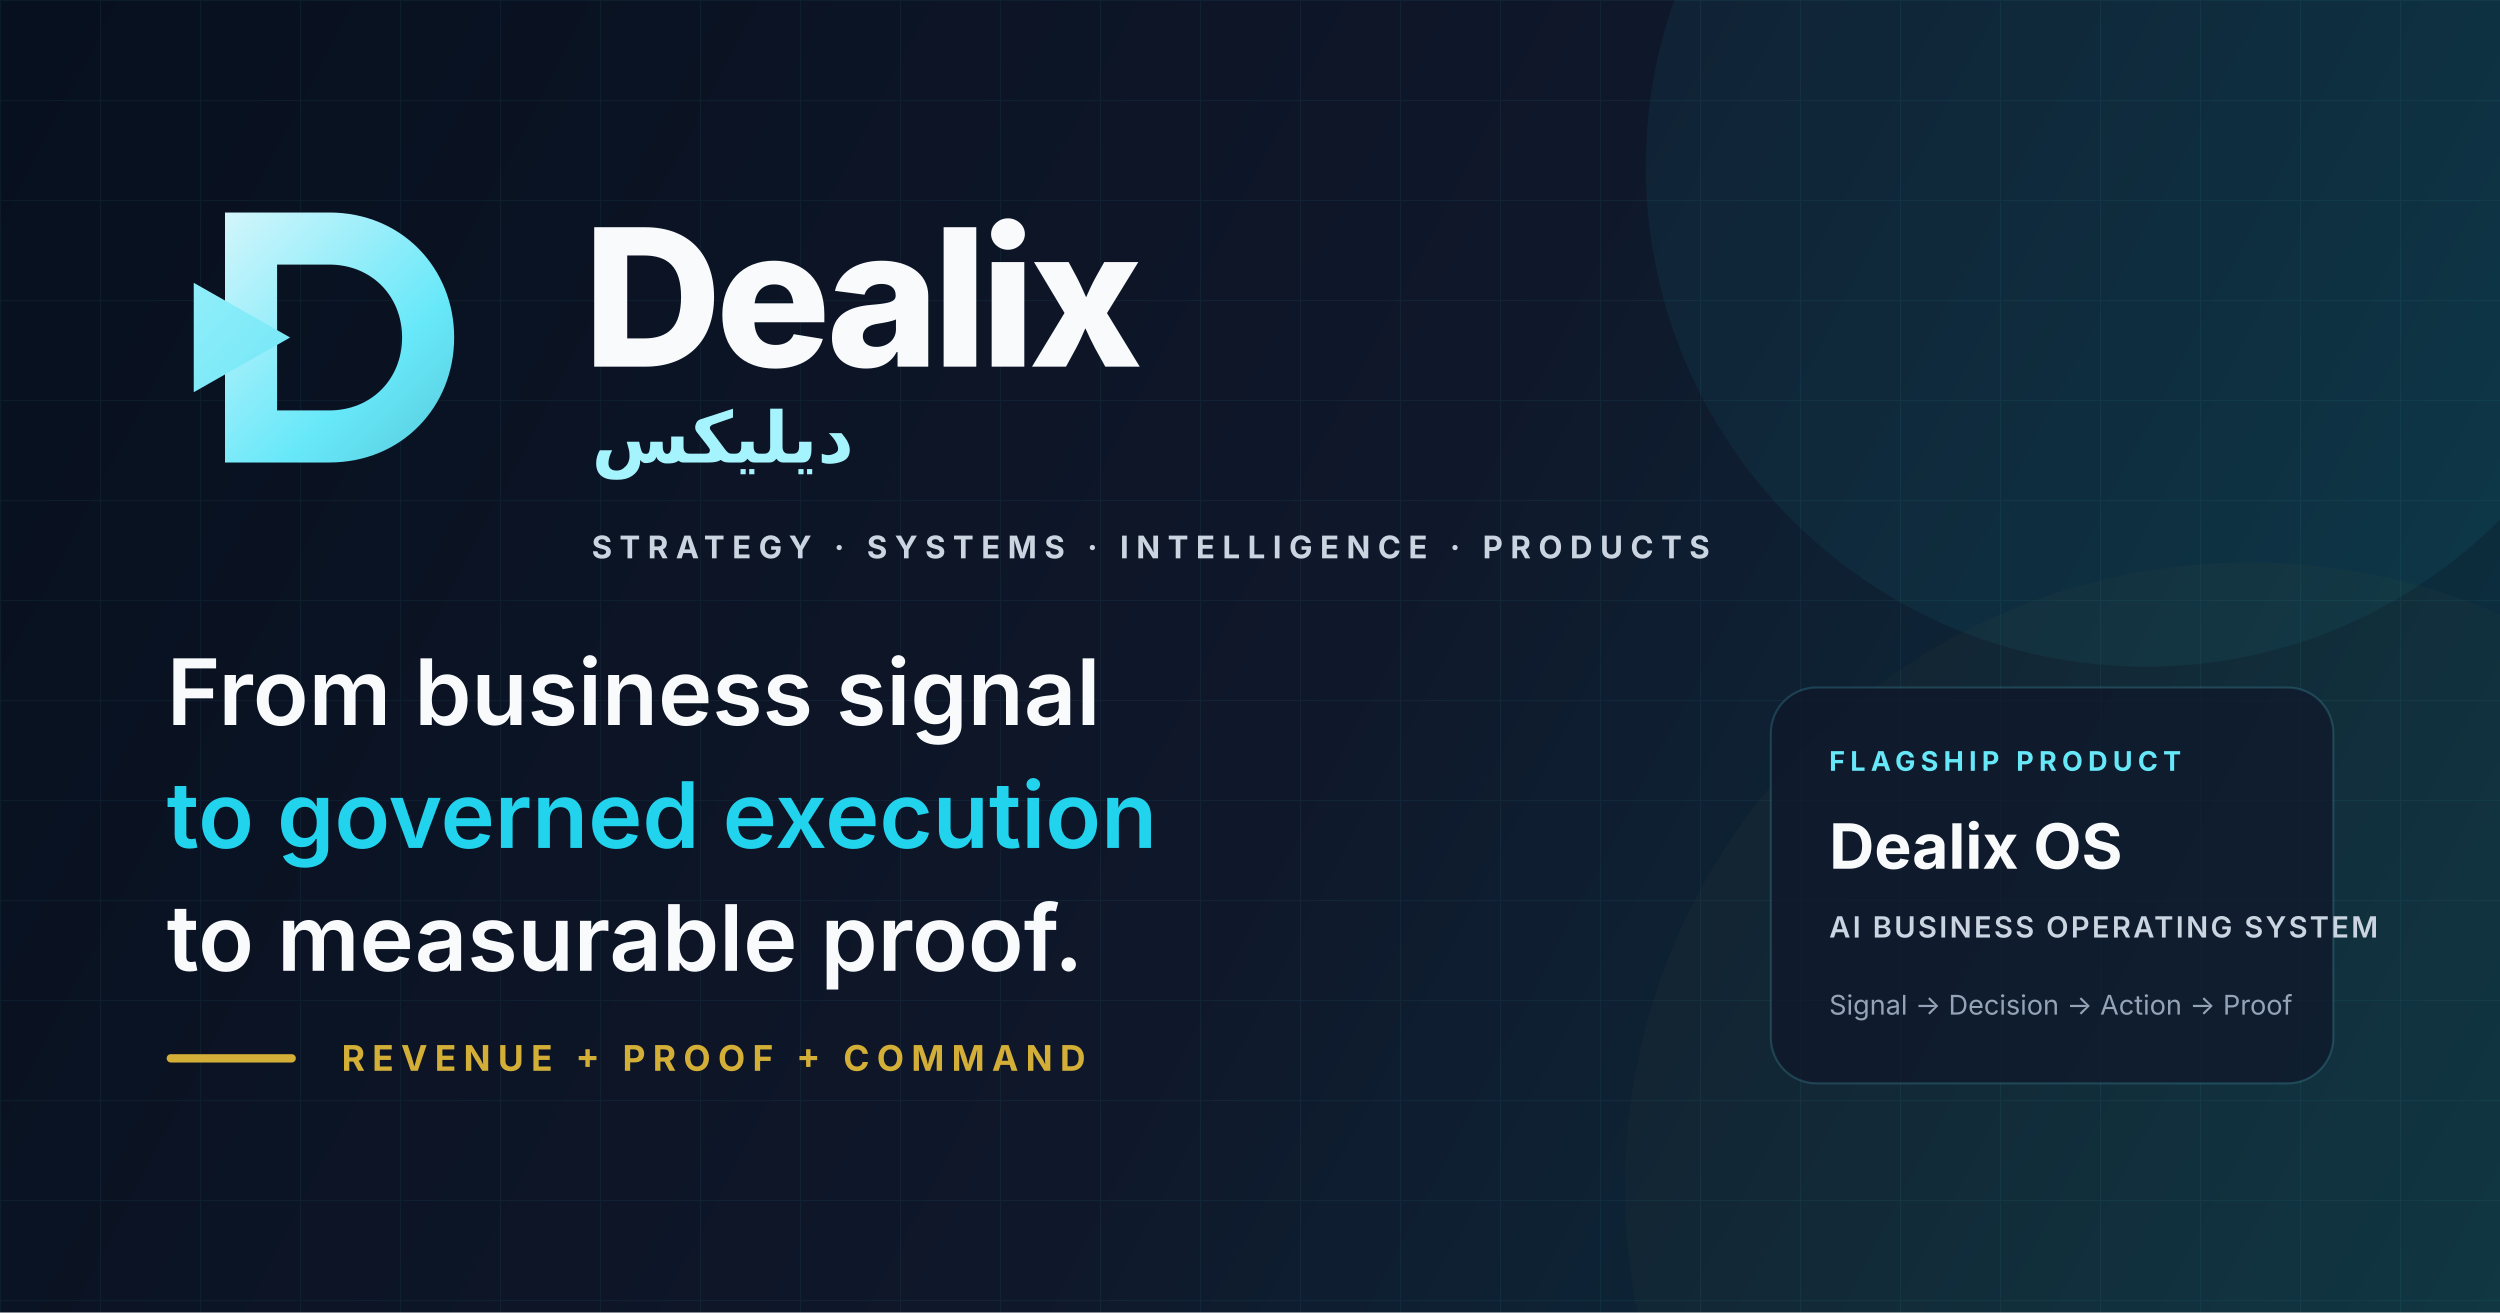
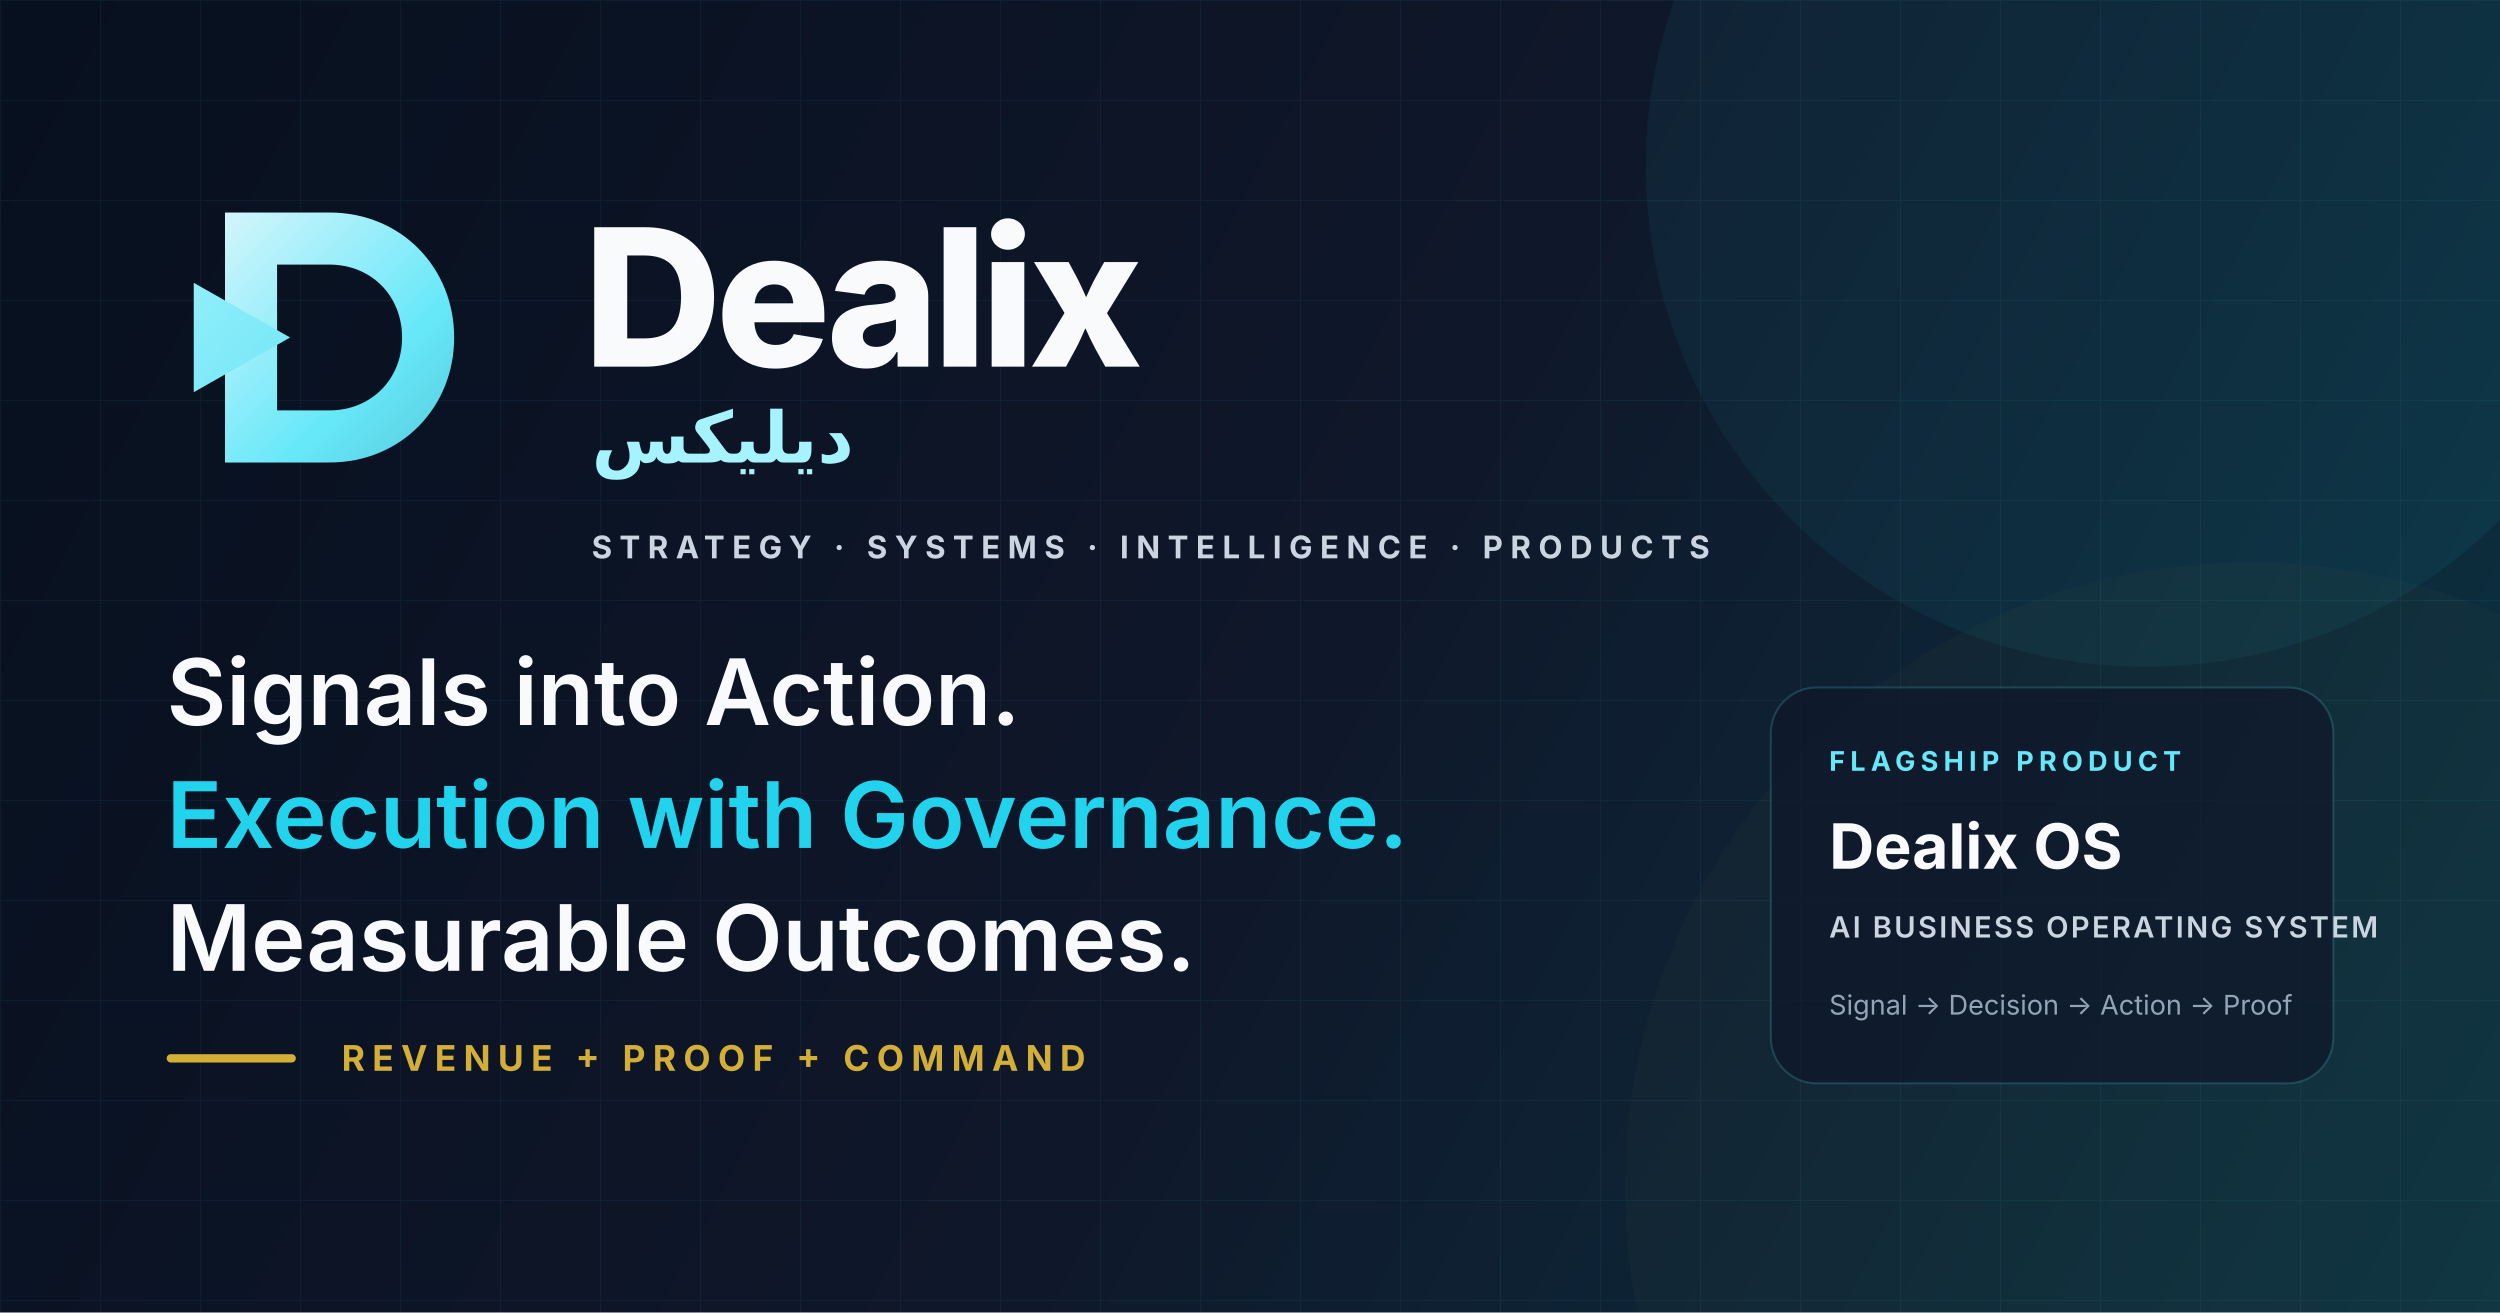
<svg xmlns="http://www.w3.org/2000/svg" viewBox="0 0 1200 630" width="1200" height="630" role="img" aria-label="Dealix — Strategy, Systems, Intelligence and Products">
  <defs>
    <linearGradient id="bg" x1="0" y1="0" x2="1200" y2="630" gradientUnits="userSpaceOnUse">
      <stop offset="0" stop-color="#07101E" />
      <stop offset="0.52" stop-color="#0F172A" />
      <stop offset="1" stop-color="#0B3443" />
    </linearGradient>
    <linearGradient id="d" x1="0" y1="0" x2="180" y2="180" gradientUnits="userSpaceOnUse">
      <stop offset="0" stop-color="#F8FAFC" />
      <stop offset="0.22" stop-color="#67E8F9" />
      <stop offset="0.7" stop-color="#164E63" />
      <stop offset="1" stop-color="#0F172A" />
    </linearGradient>
    <linearGradient id="signal" x1="0" y1="0" x2="90" y2="80" gradientUnits="userSpaceOnUse">
      <stop offset="0" stop-color="#A5F3FC" />
      <stop offset="1" stop-color="#22D3EE" />
    </linearGradient>
    <pattern id="grid" width="48" height="48" patternUnits="userSpaceOnUse">
      <path d="M48 0H0V48" fill="none" stroke="#67E8F9" stroke-opacity="0.055" />
    </pattern>
  </defs>
  <rect width="1200" height="630" fill="url(#bg)" />
  <rect width="1200" height="630" fill="url(#grid)" />
  <circle cx="1030" cy="80" r="240" fill="#22D3EE" opacity="0.055" />
  <circle cx="1080" cy="570" r="300" fill="#D4AF37" opacity="0.025" />
  <g transform="translate(78 82) scale(2.5)">
    <path fill="url(#d)" fill-rule="evenodd" clip-rule="evenodd" d="M12 8h20c14 0 24 10.75 24 24S46 56 32 56H12V8Zm10 10v28h10c8.2 0 14-6.1 14-14s-5.8-14-14-14H22Z" />
    <path d="M6 21.5 24.5 32 6 42.5Z" fill="url(#signal)" />
  </g>
  <g transform="translate(280 104)" font-family="Inter, Arial, sans-serif">
    <text x="0" y="72" font-size="92" font-weight="760" letter-spacing="-3" fill="#F8FAFC">Dealix</text>
    <text x="4" y="118" font-family="IBM Plex Sans Arabic, Arial, sans-serif" font-size="34" font-weight="600" fill="#A5F3FC">ديليكس</text>
    <text x="4" y="164" font-size="15" font-weight="650" letter-spacing="3.6" fill="#CBD5E1">STRATEGY · SYSTEMS · INTELLIGENCE · PRODUCTS</text>
  </g>
  <g transform="translate(80 348)" font-family="Inter, Arial, sans-serif">
-     <text x="0" y="0" font-size="44" font-weight="640" fill="#F8FAFC">From business signal</text>
-     <text x="0" y="59" font-size="44" font-weight="640" fill="#22D3EE">to governed execution</text>
-     <text x="0" y="118" font-size="44" font-weight="640" fill="#F8FAFC">to measurable proof.</text>
+     <text x="0" y="0" font-size="44" font-weight="640" fill="#F8FAFC">Signals into Action.</text>
+     <text x="0" y="59" font-size="44" font-weight="640" fill="#22D3EE">Execution with Governance.</text>
+     <text x="0" y="118" font-size="44" font-weight="640" fill="#F8FAFC">Measurable Outcomes.</text>
    <rect x="0" y="158" width="62" height="4" rx="2" fill="#D4AF37" />
    <text x="84" y="166" font-size="17" font-weight="650" letter-spacing="3.5" fill="#D4AF37">REVENUE + PROOF + COMMAND</text>
  </g>
  <g transform="translate(850 330)" font-family="Inter, Arial, sans-serif">
    <rect x="0" y="0" width="270" height="190" rx="22" fill="#0F172A" fill-opacity="0.72" stroke="#67E8F9" stroke-opacity="0.18" />
    <text x="28" y="40" font-size="13" font-weight="700" letter-spacing="2.5" fill="#67E8F9">FLAGSHIP PRODUCT</text>
    <text x="28" y="87" font-size="30" font-weight="720" fill="#F8FAFC">Dealix OS</text>
    <text x="28" y="120" font-size="14" font-weight="600" letter-spacing="1.1" fill="#CBD5E1">AI BUSINESS OPERATING SYSTEM</text>
    <text x="28" y="157" font-size="13" fill="#94A3B8">Signal → Decision → Action → Proof</text>
  </g>
</svg>
